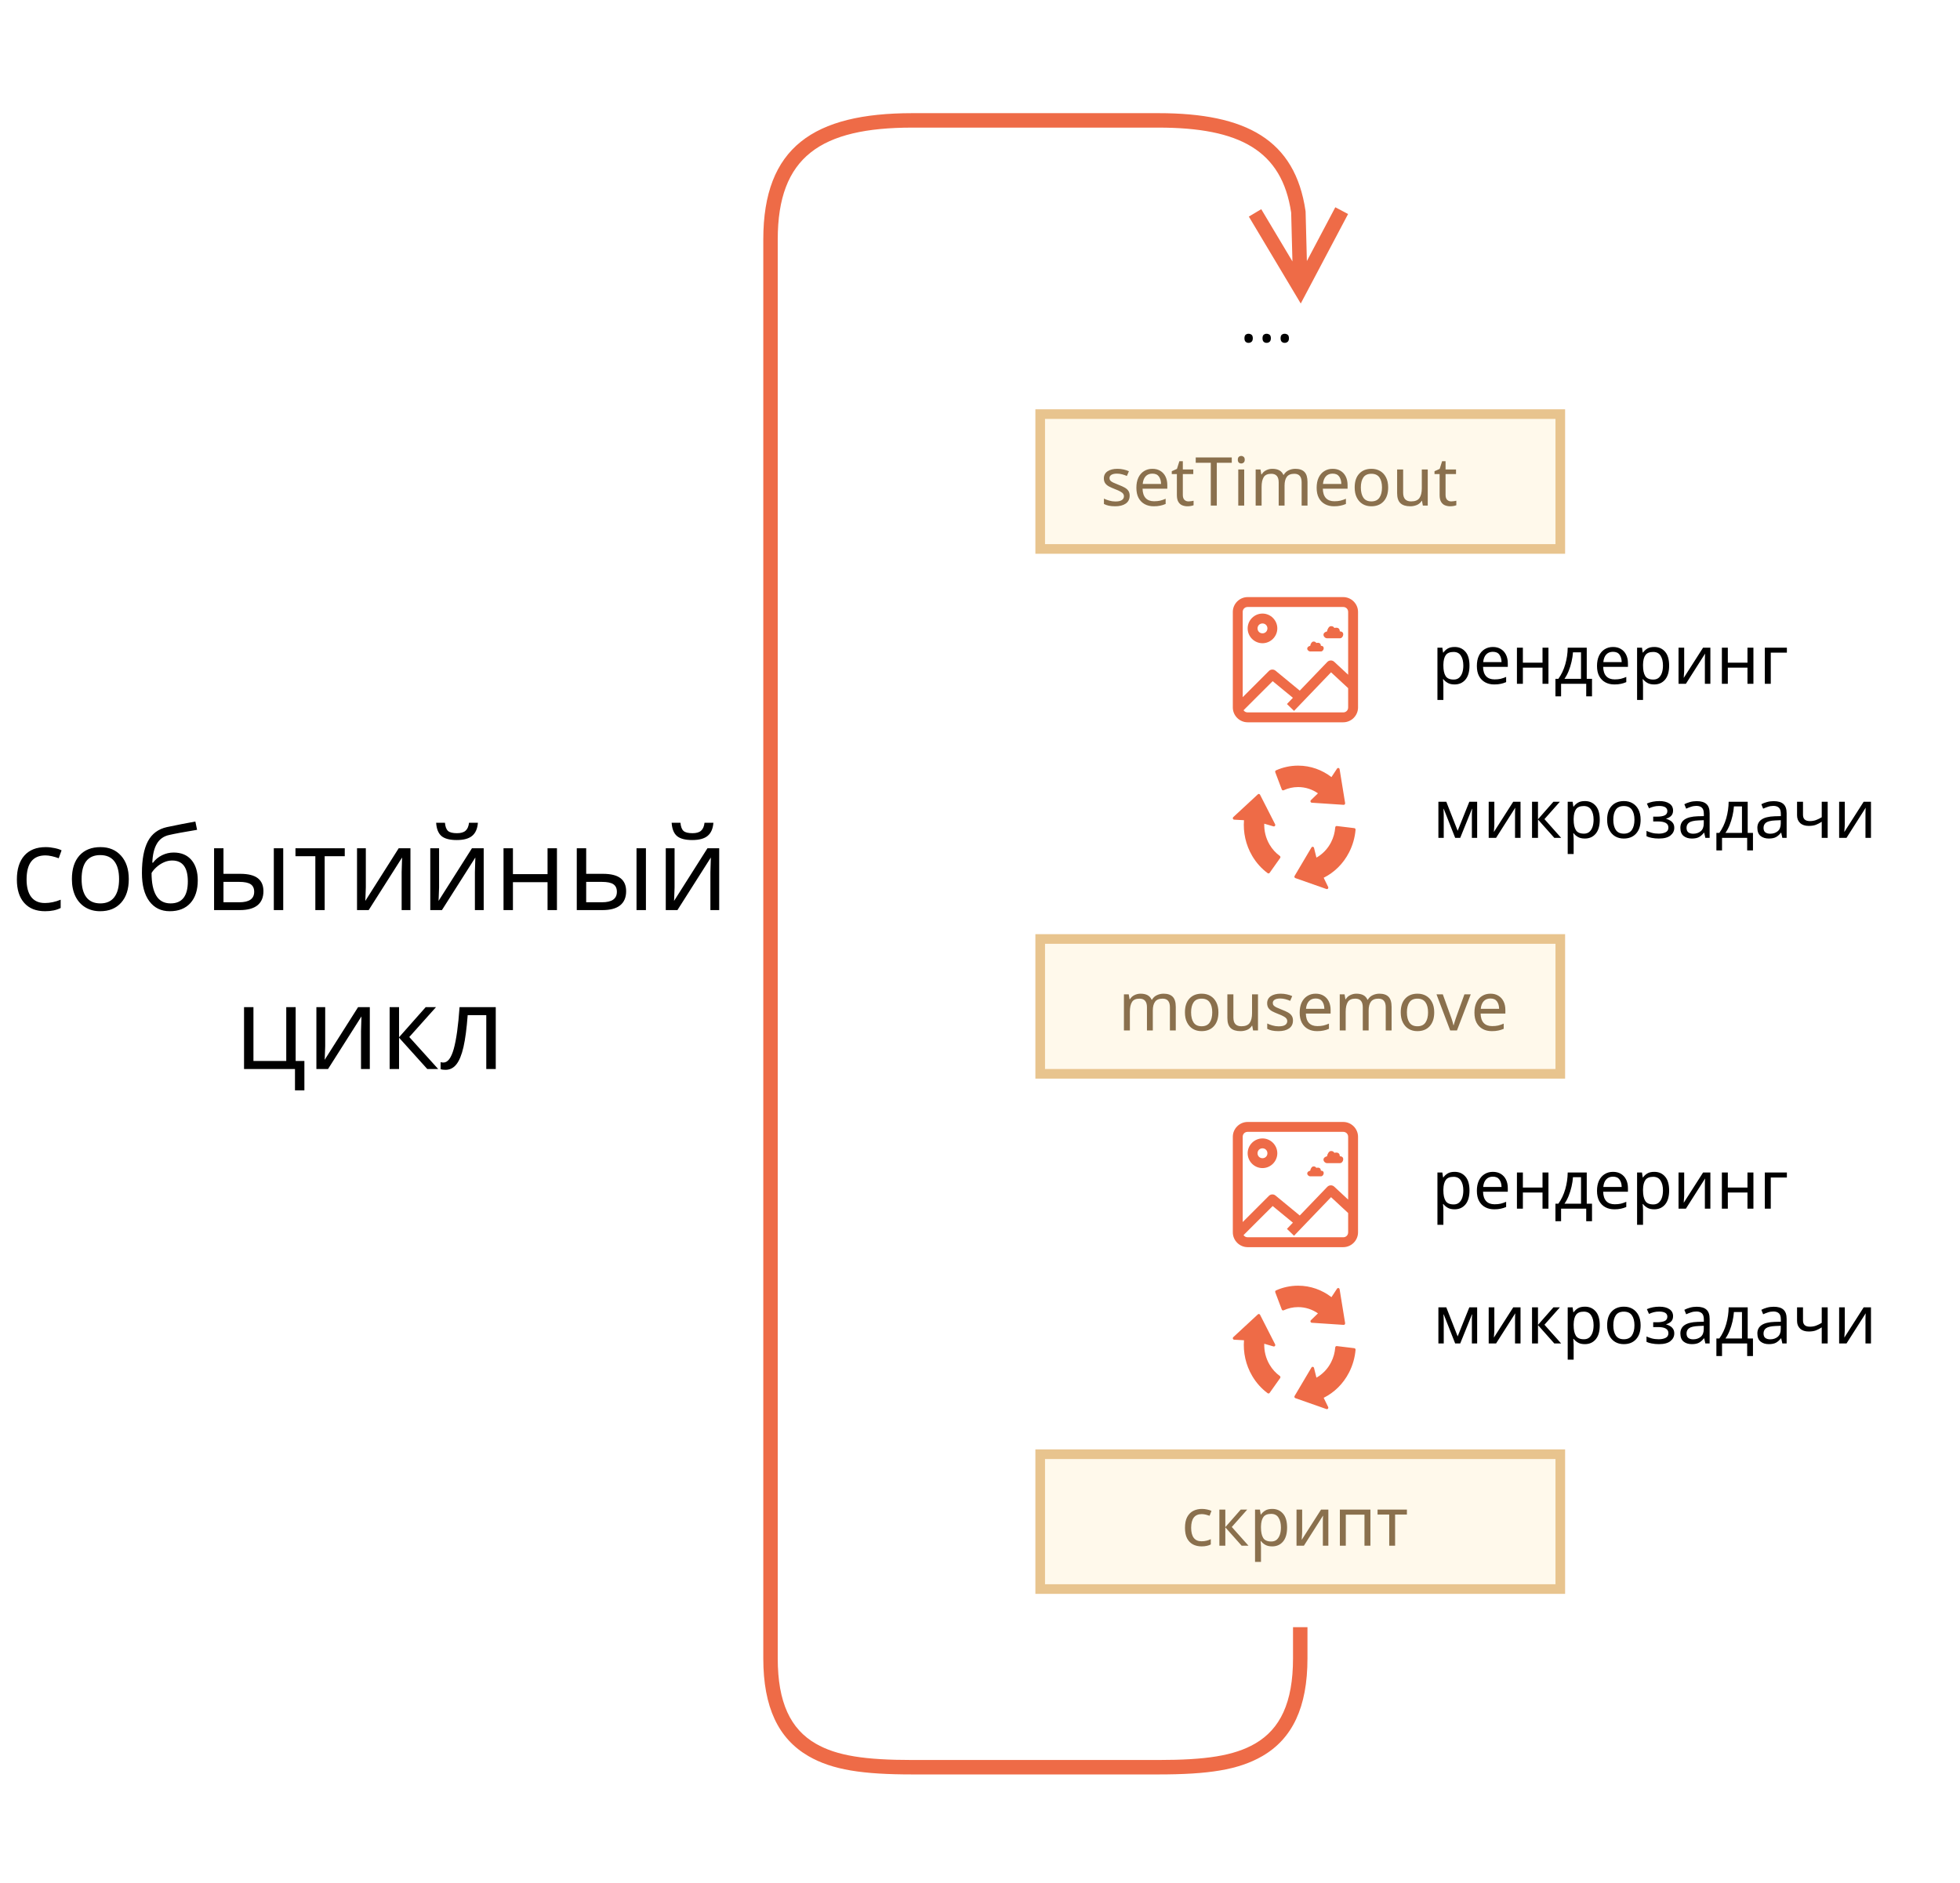
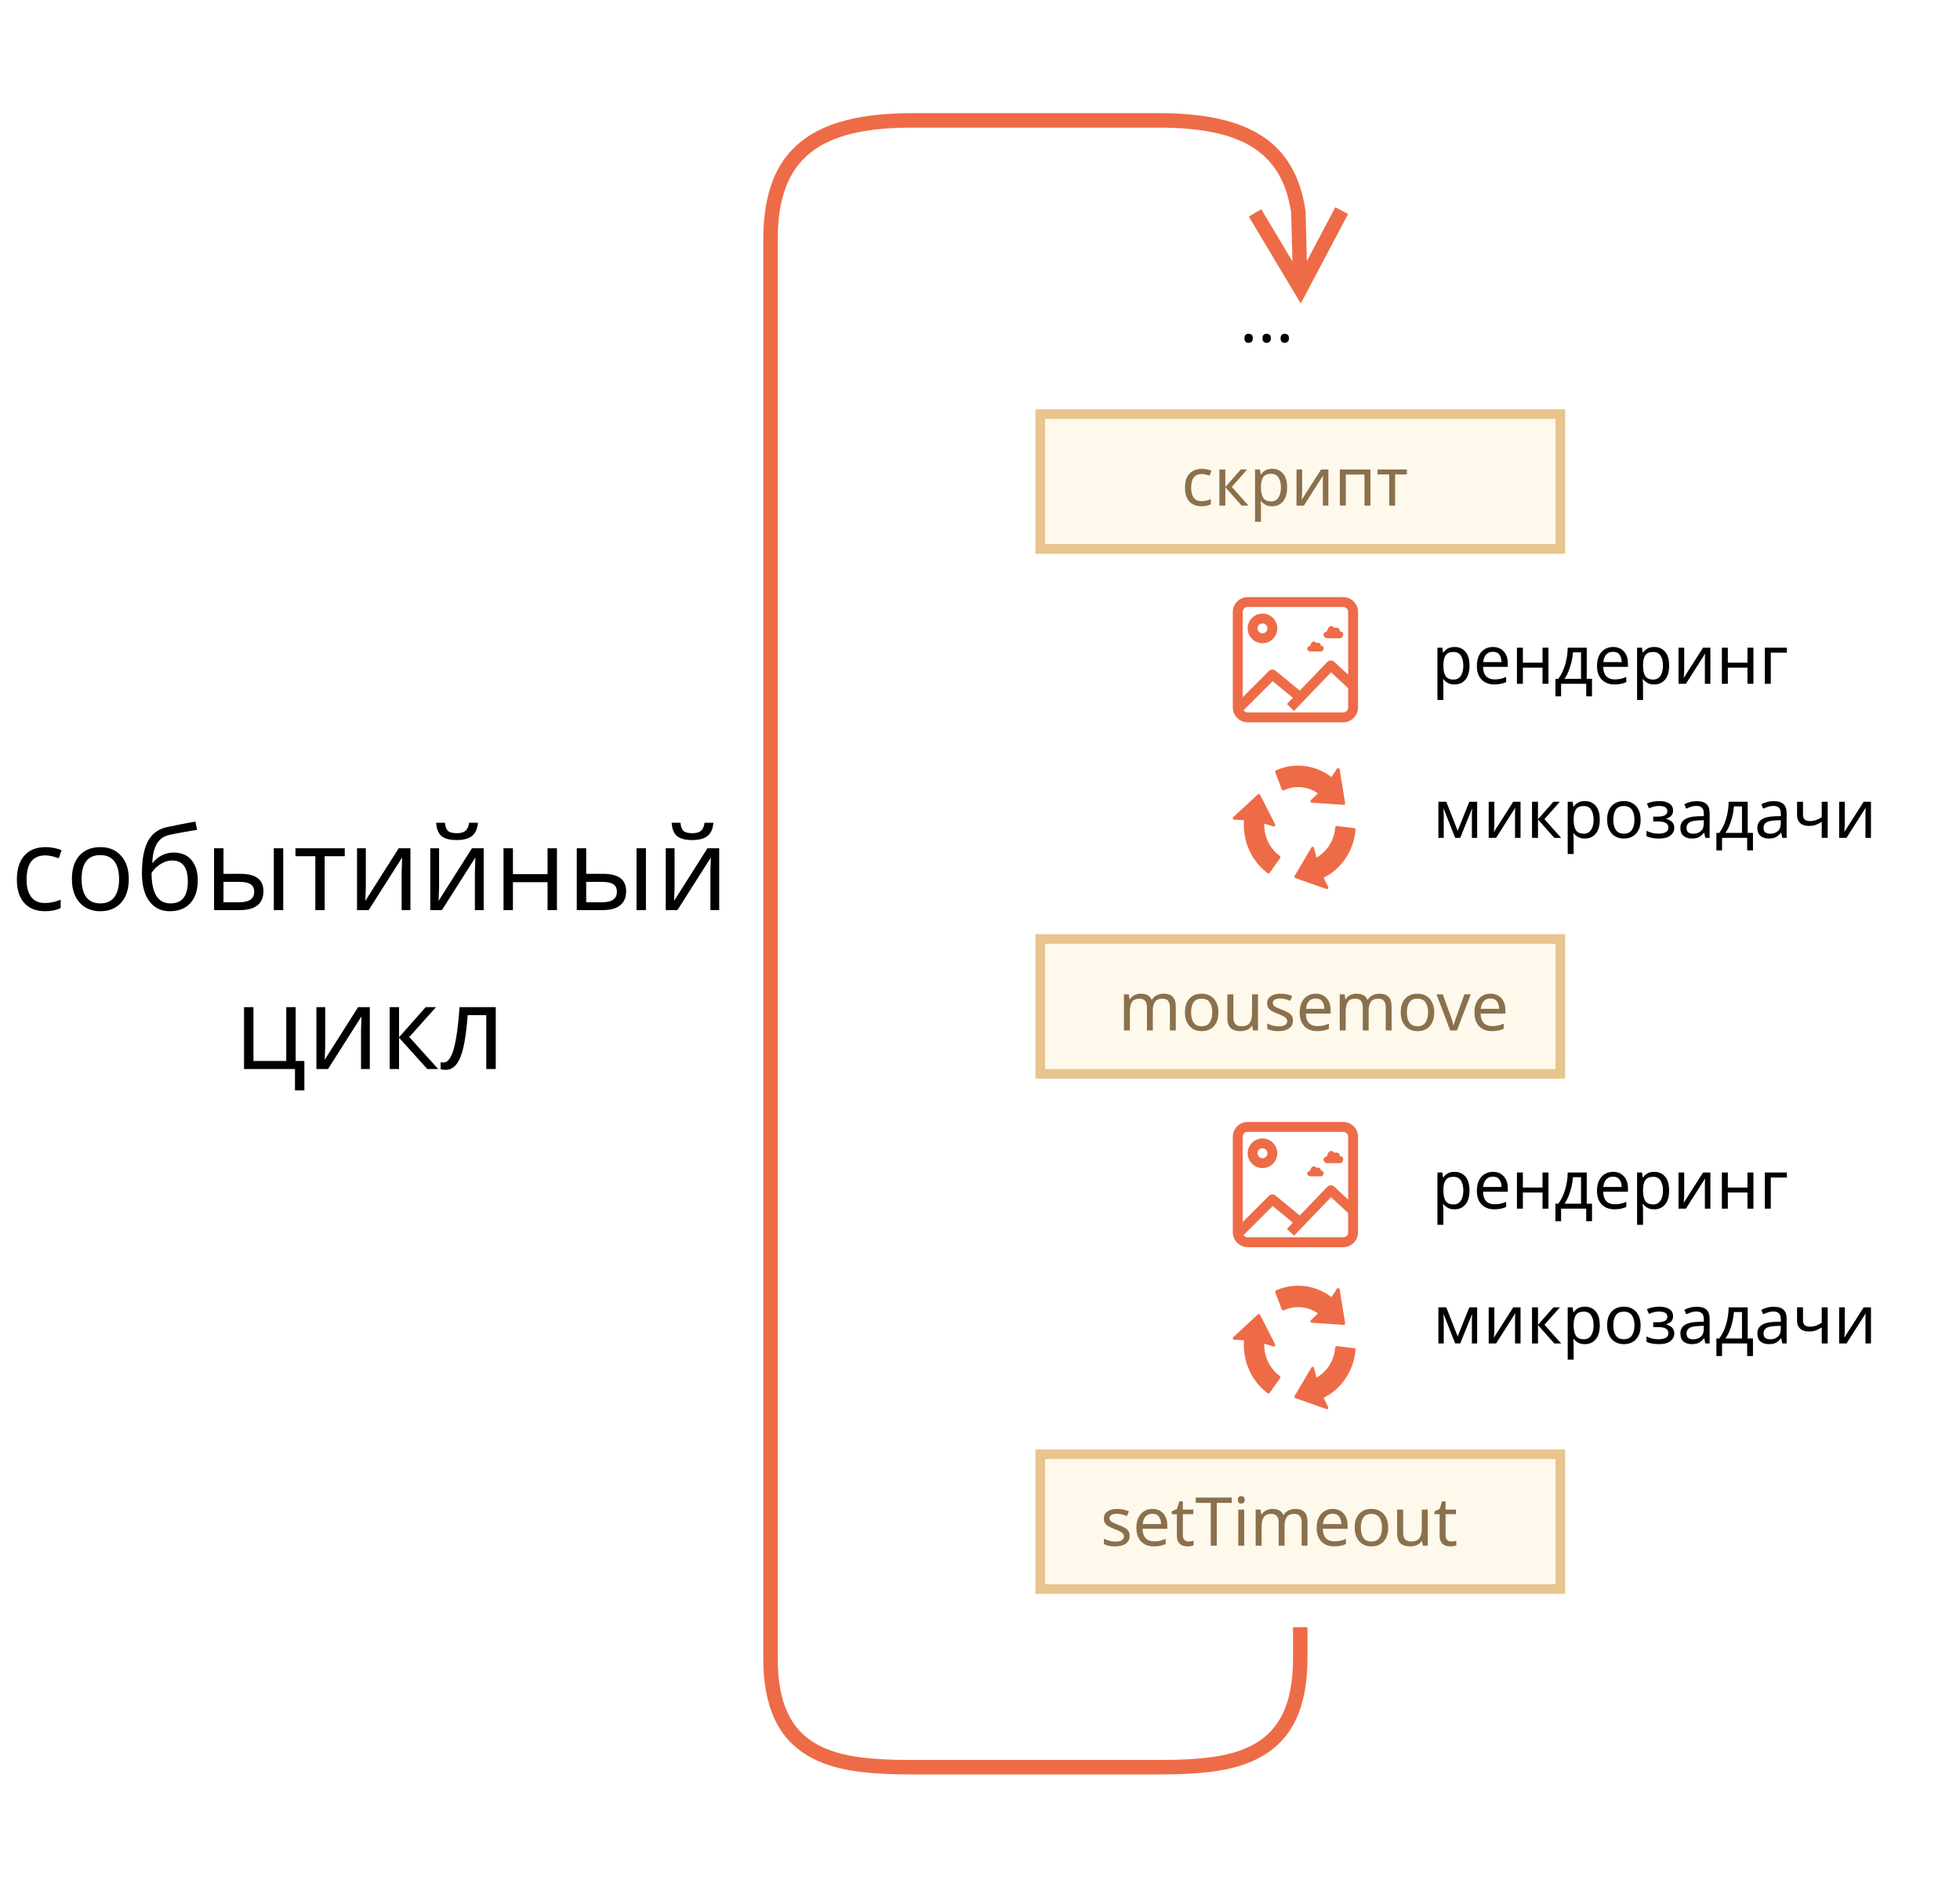
<svg xmlns="http://www.w3.org/2000/svg" width="407px" height="391px" viewBox="0 0 407 391" version="1.1">
  <g id="promise" stroke="none" stroke-width="1" fill="none" fill-rule="evenodd">
    <g id="eventLoop-full.svg">
      <text id="..." font-family="PTMono-Regular, PT Mono" font-size="14" font-weight="normal" line-spacing="20" fill="#000000">
        <tspan x="257.4" y="71">...</tspan>
      </text>
      <rect id="Rectangle-1-Copy-6" stroke="#E8C48E" stroke-width="2" fill="#FFF9EB" x="216" y="86" width="108" height="28" />
-       <text id="setTimeout" font-family="PTMono-Regular, PT Mono" font-size="14" font-weight="normal" line-spacing="20" fill="#8A704D">
-         <tspan x="228.5" y="105">setTimeout</tspan>
-       </text>
      <rect id="Rectangle-1-Copy-8" stroke="#E8C48E" stroke-width="2" fill="#FFF9EB" x="216" y="195" width="108" height="28" />
      <text id="mousemove" font-family="PTMono-Regular, PT Mono" font-size="14" font-weight="normal" line-spacing="20" fill="#8A704D">
        <tspan x="232.2" y="214">mousemove</tspan>
      </text>
      <rect id="Rectangle-1-Copy-9" stroke="#E8C48E" stroke-width="2" fill="#FFF9EB" x="216" y="302" width="108" height="28" />
-       <text id="script" font-family="PTMono-Regular, PT Mono" font-size="14" font-weight="normal" line-spacing="20" fill="#8A704D">
-         <tspan x="245.3" y="321">скрипт</tspan>
-       </text>
      <text id="event-loop" font-family="OpenSans-Regular, Open Sans" font-size="24" font-weight="normal" fill="#000000">
        <tspan x="2.162" y="189">событийный</tspan>
        <tspan x="48.615" y="222">цикл</tspan>
      </text>
      <g id="Group-Copy" transform="translate(256, 267)" fill="#EE6B47">
        <path d="M23.145,0.978 C21.737,0.349 20.186,-0.001 18.559,8.61663483e-07 C15.969,-0.001 13.576,0.885 11.638,2.379 L10.474,0.619 C10.406,0.516 10.286,0.467 10.169,0.494 C10.052,0.521 9.964,0.619 9.943,0.743 L8.797,7.779 C8.782,7.872 8.807,7.967 8.868,8.037 C8.924,8.103 9.004,8.139 9.087,8.139 C9.093,8.139 9.099,8.139 9.105,8.139 L12.217,7.933 L15.721,7.7 C15.838,7.692 15.94,7.612 15.979,7.496 C16.018,7.379 15.989,7.25 15.901,7.166 L14.441,5.751 C15.622,4.929 17.035,4.45 18.559,4.45 C19.628,4.45 20.642,4.688 21.562,5.112 C21.634,5.145 21.718,5.146 21.792,5.115 C21.865,5.083 21.924,5.021 21.954,4.944 L23.303,1.376 C23.362,1.22 23.292,1.045 23.145,0.978" id="Fill-52" transform="translate(16.05842, 4.069635) scale(-1, 1) translate(-16.05842, -4.069635) " />
        <path d="M12.787,13.315 C12.924,14.914 13.364,16.512 14.133,18.015 C15.358,20.408 17.234,22.201 19.407,23.286 L18.478,25.193 C18.423,25.306 18.439,25.439 18.517,25.535 C18.595,25.629 18.719,25.665 18.833,25.625 L25.287,23.356 C25.372,23.326 25.44,23.258 25.47,23.169 C25.498,23.086 25.492,22.995 25.452,22.918 C25.449,22.912 25.446,22.907 25.443,22.902 L23.798,20.123 L21.946,16.996 C21.883,16.891 21.768,16.835 21.651,16.854 C21.535,16.873 21.441,16.962 21.412,17.082 L20.913,19.1 C19.664,18.398 18.593,17.318 17.872,15.91 C17.367,14.923 17.086,13.873 17.007,12.823 C17.002,12.74 16.963,12.662 16.902,12.609 C16.84,12.556 16.76,12.531 16.681,12.541 L13.046,12.981 C12.887,13.001 12.772,13.148 12.787,13.315" id="Fill-54" transform="translate(19.13657, 19.09008) scale(-1, 1) translate(-19.13657, -19.09008) " />
        <path d="M2.646,22.333 C3.897,21.408 4.996,20.209 5.851,18.757 C7.214,16.448 7.757,13.847 7.564,11.333 L9.603,11.221 C9.724,11.215 9.827,11.134 9.866,11.014 C9.905,10.897 9.873,10.766 9.782,10.682 L4.681,5.958 C4.612,5.895 4.523,5.868 4.434,5.886 C4.351,5.901 4.28,5.953 4.236,6.027 C4.233,6.033 4.23,6.038 4.227,6.044 L2.756,8.927 L1.102,12.174 C1.046,12.284 1.058,12.416 1.132,12.513 C1.206,12.609 1.326,12.65 1.439,12.617 L3.355,12.059 C3.401,13.544 3.045,15.057 2.244,16.417 C1.682,17.37 0.956,18.149 0.127,18.747 C0.062,18.794 0.017,18.867 0.004,18.95 C-0.009,19.031 0.01,19.117 0.057,19.184 L2.24,22.265 C2.336,22.399 2.515,22.428 2.646,22.333" id="Fill-56" transform="translate(4.941093, 14.13485) scale(-1, 1) translate(-4.941093, -14.13485) " />
      </g>
      <text id="microtasks-copy" font-family="PTMono-Regular, PT Mono" font-size="14" font-weight="normal" fill="#000000">
        <tspan x="297.5" y="279">микрозадачи</tspan>
      </text>
      <text id="render-copy" font-family="PTMono-Regular, PT Mono" font-size="14" font-weight="normal" fill="#000000">
        <tspan x="297.3" y="251">рендеринг</tspan>
      </text>
      <text id="microtasks-copy-2" font-family="PTMono-Regular, PT Mono" font-size="14" font-weight="normal" fill="#000000">
        <tspan x="297.5" y="174">микрозадачи</tspan>
      </text>
      <text id="render-copy-2" font-family="PTMono-Regular, PT Mono" font-size="14" font-weight="normal" fill="#000000">
        <tspan x="297.3" y="142">рендеринг</tspan>
      </text>
      <g id="np_paint_2296353_000000-copy" transform="translate(256, 233)" fill="#EE6B47" fill-rule="nonzero">
        <path d="M3.079,0 C1.391,0 0,1.391 0,3.079 L0,22.921 C0,24.609 1.391,26 3.079,26 L22.921,26 C24.609,26 26,24.609 26,22.921 L26,3.079 C26,1.391 24.609,0 22.921,0 L3.079,0 Z M3.079,2.053 L22.921,2.053 C23.508,2.053 23.947,2.492 23.947,3.079 L23.947,16.122 L21.061,13.438 C20.859,13.249 20.589,13.148 20.312,13.16 C20.049,13.171 19.801,13.282 19.618,13.47 L13.898,19.425 L8.863,15.277 C8.647,15.101 8.369,15.019 8.093,15.053 C7.862,15.081 7.646,15.185 7.483,15.352 L2.052,20.783 L2.052,3.079 C2.052,2.492 2.492,2.053 3.079,2.053 L3.079,2.053 Z M6.158,3.421 C4.47,3.421 3.079,4.812 3.079,6.5 C3.079,8.188 4.47,9.579 6.158,9.579 C7.846,9.579 9.237,8.188 9.237,6.5 C9.237,4.812 7.846,3.421 6.158,3.421 Z M6.158,5.474 C6.737,5.474 7.184,5.921 7.184,6.5 C7.184,7.079 6.737,7.526 6.158,7.526 C5.579,7.526 5.132,7.079 5.132,6.5 C5.132,5.921 5.579,5.474 6.158,5.474 Z M20.334,6.04 C19.957,6.04 19.575,6.762 19.575,7.12 C19.115,7.232 18.827,7.478 18.827,7.836 C18.827,8.194 19.198,8.553 19.575,8.553 L22.237,8.553 C22.967,8.553 23.346,7.12 22.216,7.12 C22.194,6.443 21.771,6.261 21.082,6.404 C20.899,6.12 20.707,6.018 20.334,6.04 L20.334,6.04 Z M16.71,9.237 C16.396,9.237 16.079,9.821 16.079,10.113 C15.697,10.206 15.448,10.409 15.448,10.701 C15.448,10.994 15.765,11.29 16.079,11.29 L18.292,11.29 C18.9,11.29 19.223,10.114 18.281,10.114 C18.264,9.559 17.903,9.408 17.33,9.526 C17.178,9.294 17.02,9.218 16.71,9.237 L16.71,9.237 Z M20.398,15.619 L23.947,18.912 L23.947,22.921 C23.947,23.508 23.508,23.947 22.921,23.947 L3.079,23.947 C2.713,23.947 2.404,23.771 2.224,23.498 L8.275,17.458 L12.476,20.911 L11.236,22.205 L12.711,23.627 L20.398,15.619 Z" id="Shape" />
      </g>
      <g id="np_paint_2296353_000000-copy-2" transform="translate(256, 124)" fill="#EE6B47" fill-rule="nonzero">
        <path d="M3.079,0 C1.391,0 0,1.391 0,3.079 L0,22.921 C0,24.609 1.391,26 3.079,26 L22.921,26 C24.609,26 26,24.609 26,22.921 L26,3.079 C26,1.391 24.609,0 22.921,0 L3.079,0 Z M3.079,2.053 L22.921,2.053 C23.508,2.053 23.947,2.492 23.947,3.079 L23.947,16.122 L21.061,13.438 C20.859,13.249 20.589,13.148 20.312,13.16 C20.049,13.171 19.801,13.282 19.618,13.47 L13.898,19.425 L8.863,15.277 C8.647,15.101 8.369,15.019 8.093,15.053 C7.862,15.081 7.646,15.185 7.483,15.352 L2.052,20.783 L2.052,3.079 C2.052,2.492 2.492,2.053 3.079,2.053 L3.079,2.053 Z M6.158,3.421 C4.47,3.421 3.079,4.812 3.079,6.5 C3.079,8.188 4.47,9.579 6.158,9.579 C7.846,9.579 9.237,8.188 9.237,6.5 C9.237,4.812 7.846,3.421 6.158,3.421 Z M6.158,5.474 C6.737,5.474 7.184,5.921 7.184,6.5 C7.184,7.079 6.737,7.526 6.158,7.526 C5.579,7.526 5.132,7.079 5.132,6.5 C5.132,5.921 5.579,5.474 6.158,5.474 Z M20.334,6.04 C19.957,6.04 19.575,6.762 19.575,7.12 C19.115,7.232 18.827,7.478 18.827,7.836 C18.827,8.194 19.198,8.553 19.575,8.553 L22.237,8.553 C22.967,8.553 23.346,7.12 22.216,7.12 C22.194,6.443 21.771,6.261 21.082,6.404 C20.899,6.12 20.707,6.018 20.334,6.04 L20.334,6.04 Z M16.71,9.237 C16.396,9.237 16.079,9.821 16.079,10.113 C15.697,10.206 15.448,10.409 15.448,10.701 C15.448,10.994 15.765,11.29 16.079,11.29 L18.292,11.29 C18.9,11.29 19.223,10.114 18.281,10.114 C18.264,9.559 17.903,9.408 17.33,9.526 C17.178,9.294 17.02,9.218 16.71,9.237 L16.71,9.237 Z M20.398,15.619 L23.947,18.912 L23.947,22.921 C23.947,23.508 23.508,23.947 22.921,23.947 L3.079,23.947 C2.713,23.947 2.404,23.771 2.224,23.498 L8.275,17.458 L12.476,20.911 L11.236,22.205 L12.711,23.627 L20.398,15.619 Z" id="Shape" />
      </g>
      <g id="Group-Copy-2" transform="translate(256, 159)" fill="#EE6B47">
        <path d="M23.145,0.978 C21.737,0.349 20.186,-0.001 18.559,8.61663483e-07 C15.969,-0.001 13.576,0.885 11.638,2.379 L10.474,0.619 C10.406,0.516 10.286,0.467 10.169,0.494 C10.052,0.521 9.964,0.619 9.943,0.743 L8.797,7.779 C8.782,7.872 8.807,7.967 8.868,8.037 C8.924,8.103 9.004,8.139 9.087,8.139 C9.093,8.139 9.099,8.139 9.105,8.139 L12.217,7.933 L15.721,7.7 C15.838,7.692 15.94,7.612 15.979,7.496 C16.018,7.379 15.989,7.25 15.901,7.166 L14.441,5.751 C15.622,4.929 17.035,4.45 18.559,4.45 C19.628,4.45 20.642,4.688 21.562,5.112 C21.634,5.145 21.718,5.146 21.792,5.115 C21.865,5.083 21.924,5.021 21.954,4.944 L23.303,1.376 C23.362,1.22 23.292,1.045 23.145,0.978" id="Fill-52" transform="translate(16.05842, 4.069635) scale(-1, 1) translate(-16.05842, -4.069635) " />
        <path d="M12.787,13.315 C12.924,14.914 13.364,16.512 14.133,18.015 C15.358,20.408 17.234,22.201 19.407,23.286 L18.478,25.193 C18.423,25.306 18.439,25.439 18.517,25.535 C18.595,25.629 18.719,25.665 18.833,25.625 L25.287,23.356 C25.372,23.326 25.44,23.258 25.47,23.169 C25.498,23.086 25.492,22.995 25.452,22.918 C25.449,22.912 25.446,22.907 25.443,22.902 L23.798,20.123 L21.946,16.996 C21.883,16.891 21.768,16.835 21.651,16.854 C21.535,16.873 21.441,16.962 21.412,17.082 L20.913,19.1 C19.664,18.398 18.593,17.318 17.872,15.91 C17.367,14.923 17.086,13.873 17.007,12.823 C17.002,12.74 16.963,12.662 16.902,12.609 C16.84,12.556 16.76,12.531 16.681,12.541 L13.046,12.981 C12.887,13.001 12.772,13.148 12.787,13.315" id="Fill-54" transform="translate(19.13657, 19.09008) scale(-1, 1) translate(-19.13657, -19.09008) " />
        <path d="M2.646,22.333 C3.897,21.408 4.996,20.209 5.851,18.757 C7.214,16.448 7.757,13.847 7.564,11.333 L9.603,11.221 C9.724,11.215 9.827,11.134 9.866,11.014 C9.905,10.897 9.873,10.766 9.782,10.682 L4.681,5.958 C4.612,5.895 4.523,5.868 4.434,5.886 C4.351,5.901 4.28,5.953 4.236,6.027 C4.233,6.033 4.23,6.038 4.227,6.044 L2.756,8.927 L1.102,12.174 C1.046,12.284 1.058,12.416 1.132,12.513 C1.206,12.609 1.326,12.65 1.439,12.617 L3.355,12.059 C3.401,13.544 3.045,15.057 2.244,16.417 C1.682,17.37 0.956,18.149 0.127,18.747 C0.062,18.794 0.017,18.867 0.004,18.95 C-0.009,19.031 0.01,19.117 0.057,19.184 L2.24,22.265 C2.336,22.399 2.515,22.428 2.646,22.333" id="Fill-56" transform="translate(4.941093, 14.13485) scale(-1, 1) translate(-4.941093, -14.13485) " />
      </g>
      <path id="Path" d="M271.377,54.209 L277.282,43.043 L279.934,44.445 L270.105,63.031 L259.326,44.98 L261.902,43.442 L268.378,54.287 L268.115,44.153 C266.187,31.237 257.438,26.5 240.536,26.5 L189.464,26.5 C170.42,26.5 161.5,32.546 161.5,49.721 L161.5,344.396 C161.5,353.579 164.161,359.079 169.381,362.099 C173.771,364.638 179.668,365.5 189.464,365.5 L240.536,365.5 C250.332,365.5 256.229,364.638 260.619,362.099 C265.839,359.079 268.5,353.579 268.5,344.396 L268.5,337.924 L271.5,337.924 L271.5,344.396 C271.5,354.579 268.348,361.093 262.121,364.696 C257.138,367.579 250.832,368.5 240.536,368.5 L189.464,368.5 C179.168,368.5 172.862,367.579 167.879,364.696 C161.652,361.093 158.5,354.579 158.5,344.396 L158.5,49.721 C158.5,30.586 168.954,23.5 189.464,23.5 L240.536,23.5 C258.785,23.5 268.93,29.017 271.096,43.806 L271.112,43.985 L271.377,54.209 Z" fill="#EE6B47" fill-rule="nonzero" />
+       <text id="script" font-family="PTMono-Regular, PT Mono" font-size="14" font-weight="normal" line-spacing="20" fill="#8A704D">
+         <tspan x="245.3" y="105">скрипт</tspan>
+       </text>
+       <text id="setTimeout" font-family="PTMono-Regular, PT Mono" font-size="14" font-weight="normal" line-spacing="20" fill="#8A704D">
+         <tspan x="228.5" y="321">setTimeout</tspan>
+       </text>
    </g>
  </g>
</svg>
